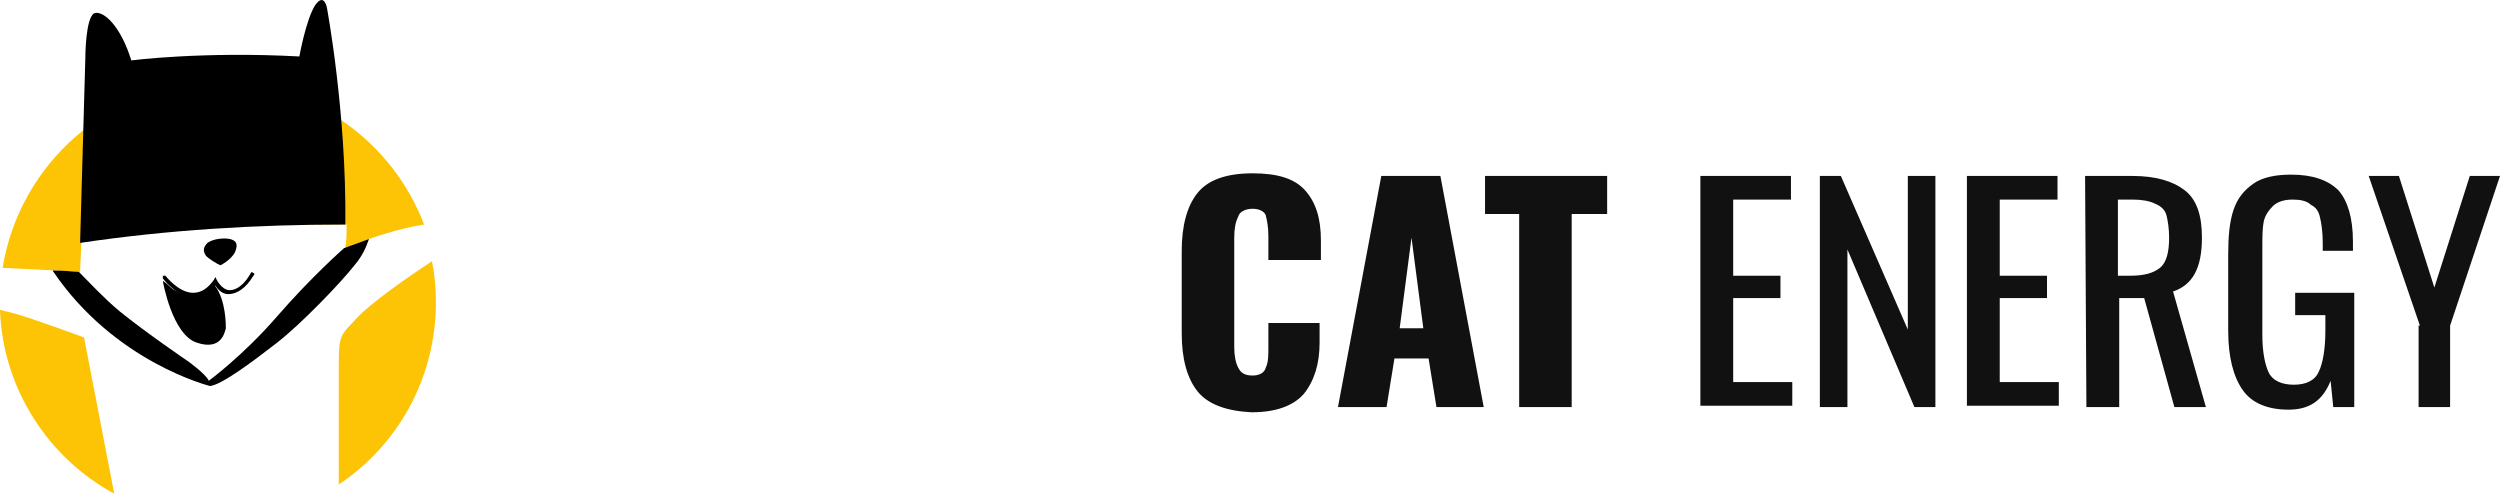
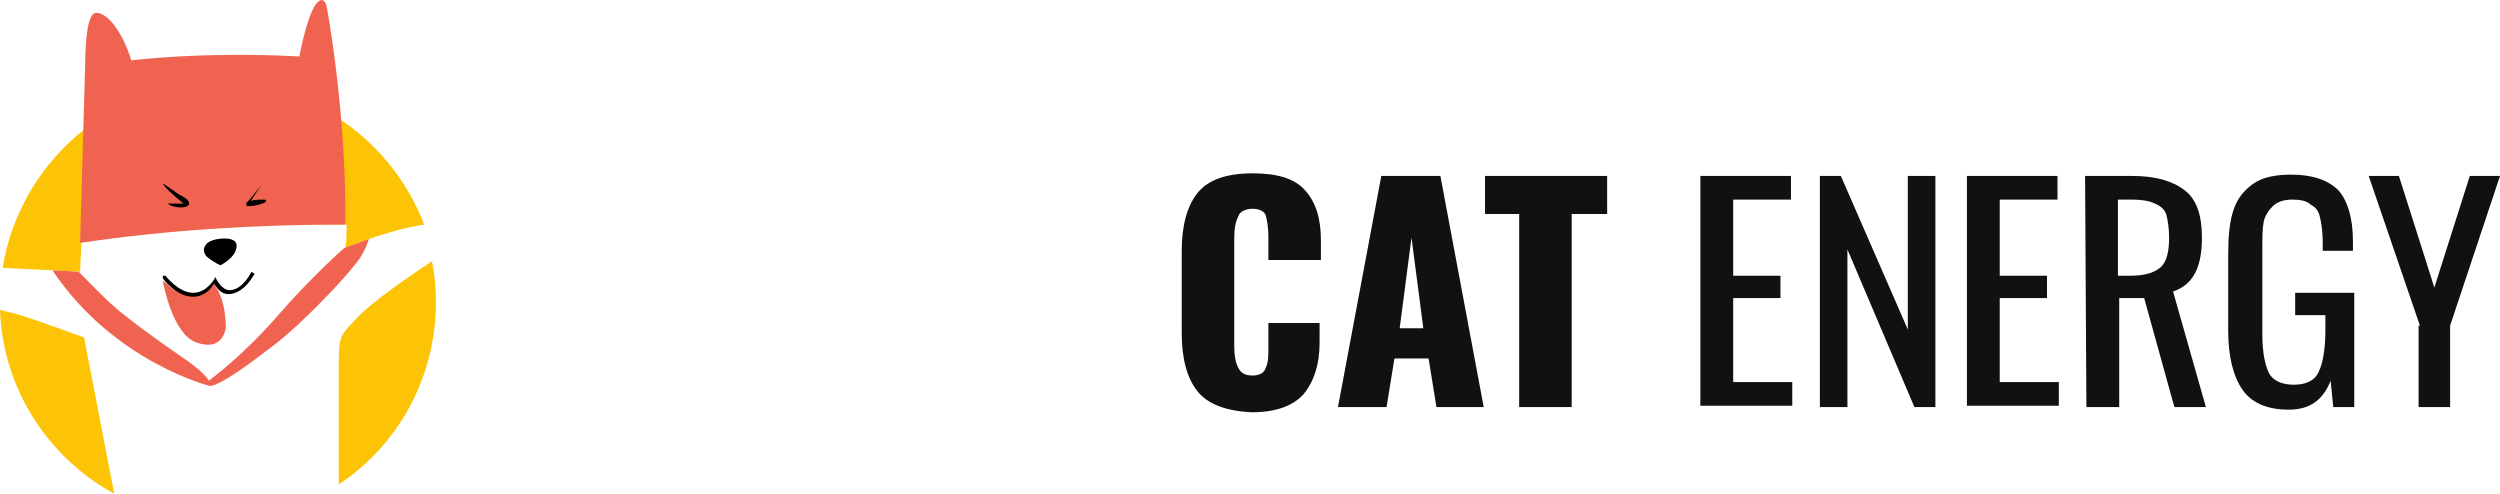
- <svg xmlns="http://www.w3.org/2000/svg" id="Layer_1" x="0" y="0" version="1.1" viewBox="0 0 190.4 37.6" xml:space="preserve">
-   <defs />
-   <path fill="#fdc305" d="M6.1 20.7l.1-2.3c6.7-.9 13.4-1.4 20.2-1.3 0 .6 0 1.2-.1 1.8 0 0 2.9-1.3 6-1.8-2.4-6.3-8.5-10.8-15.6-10.8C8.4 6.3 1.5 12.4.2 20.4c2.2.1 5.9.3 5.9.3zm21.1 3.5c-1.2 1.3-1.4 1.2-1.4 3.5v9.2c4.5-3 7.4-8.1 7.4-13.9 0-1.1-.1-2.1-.3-3.1-1.7 1.1-4.7 3.2-5.7 4.3zM6.4 25.7s-3.8-1.4-5.2-1.8L0 23.6c.2 6 3.7 11.3 8.7 14L6.4 25.7z" />
-   <path d="M26.3 17.1C26.4 8.6 24.9.6 24.9.6s-.2-1.2-.9-.2c-.7 1.1-1.2 3.9-1.2 3.9-7.4-.4-12.8.3-12.8.3C9.2 2 7.9.8 7.2 1c-.7.3-.7 3.4-.7 3.4l-.4 14.1c6.7-1 13.5-1.4 20.2-1.4z" class="st1" />
-   <path d="M12.4 14c0-.1 1 .7 1.4.9s.6.4.6.6c0 .2-.3.3-.6.3s-.9-.1-1-.3H14c.1.1-1.3-1-1.6-1.5zm7.5.1s-1 1.3-1.1 1.3c0 .1-.2.3.2.3s1.1-.2 1.2-.3.1-.2-.1-.2-.7 0-1 .1l.8-1.2s.1-.1 0 0zm-3.1 6.1s.8-.4 1.1-1c.3-.7 0-.9-.4-1-.5-.1-1.3 0-1.7.3-.4.4-.3.7-.1 1 .2.2.8.6 1.1.7z" />
-   <path d="M16.3 21.5s-.2.4-.5.6c-.2.2-.6.4-1 .4-.6 0-1.1-.2-1.5-.4-.2-.1-.4-.3-.5-.4-.2-.2-.4-.3-.4-.3s.7 4.1 2.6 4.7c1.8.6 2.1-.7 2.2-1.1 0-.3 0-2.1-.8-3.2.1-.4 0-.2-.1-.3z" class="st1" />
+ <svg xmlns="http://www.w3.org/2000/svg" id="Layer_1" viewBox="0 0 190.4 37.6">
+   <style>.st0{fill:#fdc305}.st1{fill:#f06351}.st2{fill:#111}</style>
+   <path class="st0" d="M6.1 20.7l.1-2.3c6.7-.9 13.4-1.4 20.2-1.3 0 .6 0 1.2-.1 1.8 0 0 2.9-1.3 6-1.8-2.4-6.3-8.5-10.8-15.6-10.8C8.4 6.3 1.5 12.4.2 20.4c2.2.1 5.9.3 5.9.3zM27.2 24.2c-1.2 1.3-1.4 1.2-1.4 3.5v9.2c4.5-3 7.4-8.1 7.4-13.9 0-1.1-.1-2.1-.3-3.1-1.7 1.1-4.7 3.2-5.7 4.3zM6.4 25.7s-3.8-1.4-5.2-1.8L0 23.6c.2 6 3.7 11.3 8.7 14L6.4 25.7z" />
+   <path class="st1" d="M26.3 17.1C26.4 8.6 24.9.6 24.9.6s-.2-1.2-.9-.2c-.7 1.1-1.2 3.9-1.2 3.9-7.4-.4-12.8.3-12.8.3C9.2 2 7.9.8 7.2 1c-.7.3-.7 3.4-.7 3.4l-.4 14.1c6.7-1 13.5-1.4 20.2-1.4z" />
+   <path d="M12.4 14c0-.1 1 .7 1.4.9s.6.4.6.6c0 .2-.3.3-.6.3s-.9-.1-1-.3H14c.1.1-1.3-1-1.6-1.5zM19.9 14.1s-1 1.3-1.1 1.3c0 .1-.2.3.2.3s1.1-.2 1.2-.3.1-.2-.1-.2-.7 0-1 .1l.8-1.2s.1-.1 0 0zM16.8 20.2s.8-.4 1.1-1c.3-.7 0-.9-.4-1-.5-.1-1.3 0-1.7.3-.4.4-.3.7-.1 1 .2.2.8.6 1.1.7z" />
+   <path class="st1" d="M16.3 21.5s-.2.4-.5.6c-.2.2-.6.4-1 .4-.6 0-1.1-.2-1.5-.4-.2-.1-.4-.3-.5-.4-.2-.2-.4-.3-.4-.3s.7 4.1 2.6 4.7c1.8.6 2.1-.7 2.2-1.1 0-.3 0-2.1-.8-3.2.1-.4 0-.2-.1-.3z" />
  <path d="M14.7 22.6c-1.3 0-2.3-1.4-2.3-1.4V21h.2s1 1.3 2.1 1.3c.6 0 1.1-.3 1.6-1l.1-.2.1.2s.4.8 1 .8c.5 0 1.1-.4 1.6-1.3 0-.1.1-.1.2 0 .1 0 .1.1 0 .2-.6 1-1.3 1.4-1.9 1.4s-.9-.5-1.1-.8c-.4.7-1 1-1.6 1z" />
-   <path d="M26.2 18.9s-2.5 2.2-5.1 5.2-5.2 4.9-5.2 4.9c-.2-.5-1.6-1.5-1.6-1.5s-3.1-2.1-5.2-3.8c-1.2-1-2.3-2.2-3.1-3-.3 0-1.1-.1-2-.1 4.7 7 12 8.8 12 8.8.9-.1 3.3-1.9 5.1-3.3 1.8-1.4 4.8-4.5 5.9-5.9.6-.7.9-1.4 1.1-2-1.1.4-1.9.7-1.9.7z" class="st1" />
-   <path fill="#111" d="M1.2 19.6c-.8-1-1.2-2.5-1.2-4.4V8.9C0 7 .4 5.5 1.2 4.5S3.4 3 5.4 3c1.9 0 3.2.4 4 1.3.8.9 1.2 2.1 1.2 3.8v1.5h-4V7.8c0-.7-.1-1.2-.2-1.6-.1-.3-.5-.5-1-.5s-1 .2-1.1.6c-.2.4-.3.9-.3 1.6v8.3c0 .7.1 1.2.3 1.6.2.4.5.6 1.1.6.5 0 .9-.2 1-.6.2-.4.2-.9.2-1.6v-1.8h3.9v1.5c0 1.6-.4 2.9-1.2 3.9-.8.9-2.1 1.4-4 1.4-1.9-.1-3.3-.6-4.1-1.6zm14-16.4h4.5L23 20.8h-3.6l-.6-3.7h-2.6l-.6 3.7h-3.7l3.3-17.6zm3.2 11.6l-.9-6.9-.9 6.9h1.8zm7.4-8.7h-2.7V3.2h9.3v2.9h-2.7v14.7h-4V6.1h.1zm13.7-2.9h6.9V5H42v5.8h3.6v1.7H42v6.4h4.5v1.8h-7V3.2zm9 0h1.7l5.1 11.7V3.2h2.1v17.6h-1.6l-5.1-12v12h-2.1V3.2h-.1zm11.3 0h6.9V5h-4.4v5.8h3.6v1.7h-3.6v6.4h4.5v1.8h-7V3.2zm9 0h3.6c1.8 0 3.1.4 4 1.1s1.3 1.9 1.3 3.6c0 2.3-.7 3.6-2.2 4.1l2.5 8.8h-2.4l-2.3-8.3h-1.9v8.3h-2.5l-.1-17.6zm3.4 7.6c1.1 0 1.8-.2 2.3-.6.5-.4.7-1.2.7-2.3 0-.7-.1-1.3-.2-1.7s-.4-.7-.9-.9c-.4-.2-1-.3-1.7-.3h-1.1v5.8h.9zm8.6 8.7c-.7-1-1.1-2.5-1.1-4.5V9.2c0-1.4.1-2.5.4-3.4s.8-1.5 1.5-2 1.7-.7 2.9-.7c1.6 0 2.8.4 3.6 1.2.7.8 1.1 2.1 1.1 3.9v.7h-2.3v-.6c0-.8-.1-1.5-.2-1.9-.1-.5-.3-.8-.7-1-.3-.3-.8-.4-1.4-.4-.7 0-1.2.2-1.5.5s-.6.7-.7 1.2-.1 1.2-.1 2.1v6.5c0 1.3.2 2.3.5 2.9s1 .9 1.9.9 1.6-.3 1.9-1c.3-.6.5-1.7.5-3.1v-1.2h-2.3v-1.7h4.5v8.7h-1.6l-.2-2c-.6 1.5-1.6 2.2-3.2 2.2s-2.8-.5-3.5-1.5zm13.5-4.9L90.4 3.2h2.3l2.7 8.5 2.7-8.5h2.3l-3.8 11.4v6.2h-2.4v-6.2h.1z" transform="translate(90 10.2)" />
+   <path class="st1" d="M26.2 18.9s-2.5 2.2-5.1 5.2-5.2 4.9-5.2 4.9c-.2-.5-1.6-1.5-1.6-1.5s-3.1-2.1-5.2-3.8c-1.2-1-2.3-2.2-3.1-3-.3 0-1.1-.1-2-.1 4.7 7 12 8.8 12 8.8.9-.1 3.3-1.9 5.1-3.3 1.8-1.4 4.8-4.5 5.9-5.9.6-.7.9-1.4 1.1-2-1.1.4-1.9.7-1.9.7z" />
+   <g>
+     <path class="st2" d="M1.2 19.6c-.8-1-1.2-2.5-1.2-4.4V8.9C0 7 .4 5.5 1.2 4.5S3.4 3 5.4 3c1.9 0 3.2.4 4 1.3.8.9 1.2 2.1 1.2 3.8v1.5h-4V7.8c0-.7-.1-1.2-.2-1.6-.1-.3-.5-.5-1-.5s-1 .2-1.1.6c-.2.4-.3.9-.3 1.6v8.3c0 .7.1 1.2.3 1.6.2.4.5.6 1.1.6.5 0 .9-.2 1-.6.2-.4.2-.9.2-1.6v-1.8h3.9v1.5c0 1.6-.4 2.9-1.2 3.9-.8.9-2.1 1.4-4 1.4-1.9-.1-3.3-.6-4.1-1.6zM15.2 3.2h4.5L23 20.8h-3.6l-.6-3.7h-2.6l-.6 3.7h-3.7l3.3-17.6zm3.2 11.6l-.9-6.9-.9 6.9h1.8zM25.8 6.1h-2.7V3.2h9.3v2.9h-2.7v14.7h-4V6.1h.1zM39.5 3.2h6.9V5H42v5.8h3.6v1.7H42v6.4h4.5v1.8h-7V3.2zM48.5 3.2h1.7l5.1 11.7V3.2h2.1v17.6h-1.6l-5.1-12v12h-2.1V3.2h-.1zM59.8 3.2h6.9V5h-4.4v5.8h3.6v1.7h-3.6v6.4h4.5v1.8h-7V3.2zM68.8 3.2h3.6c1.8 0 3.1.4 4 1.1s1.3 1.9 1.3 3.6c0 2.3-.7 3.6-2.2 4.1l2.5 8.8h-2.4l-2.3-8.3h-1.9v8.3h-2.5l-.1-17.6zm3.4 7.6c1.1 0 1.8-.2 2.3-.6.5-.4.7-1.2.7-2.3 0-.7-.1-1.3-.2-1.7s-.4-.7-.9-.9c-.4-.2-1-.3-1.7-.3h-1.1v5.8h.9zM80.8 19.5c-.7-1-1.1-2.5-1.1-4.5V9.2c0-1.4.1-2.5.4-3.4s.8-1.5 1.5-2 1.7-.7 2.9-.7c1.6 0 2.8.4 3.6 1.2.7.8 1.1 2.1 1.1 3.9v.7h-2.3v-.6c0-.8-.1-1.5-.2-1.9-.1-.5-.3-.8-.7-1-.3-.3-.8-.4-1.4-.4-.7 0-1.2.2-1.5.5s-.6.7-.7 1.2-.1 1.2-.1 2.1v6.5c0 1.3.2 2.3.5 2.9s1 .9 1.9.9 1.6-.3 1.9-1c.3-.6.5-1.7.5-3.1v-1.2h-2.3v-1.7h4.5v8.7h-1.6l-.2-2c-.6 1.5-1.6 2.2-3.2 2.2s-2.8-.5-3.5-1.5zM94.3 14.6L90.4 3.2h2.3l2.7 8.5 2.7-8.5h2.3l-3.8 11.4v6.2h-2.4v-6.2h.1z" transform="translate(90 10.2)" />
+   </g>
</svg>
